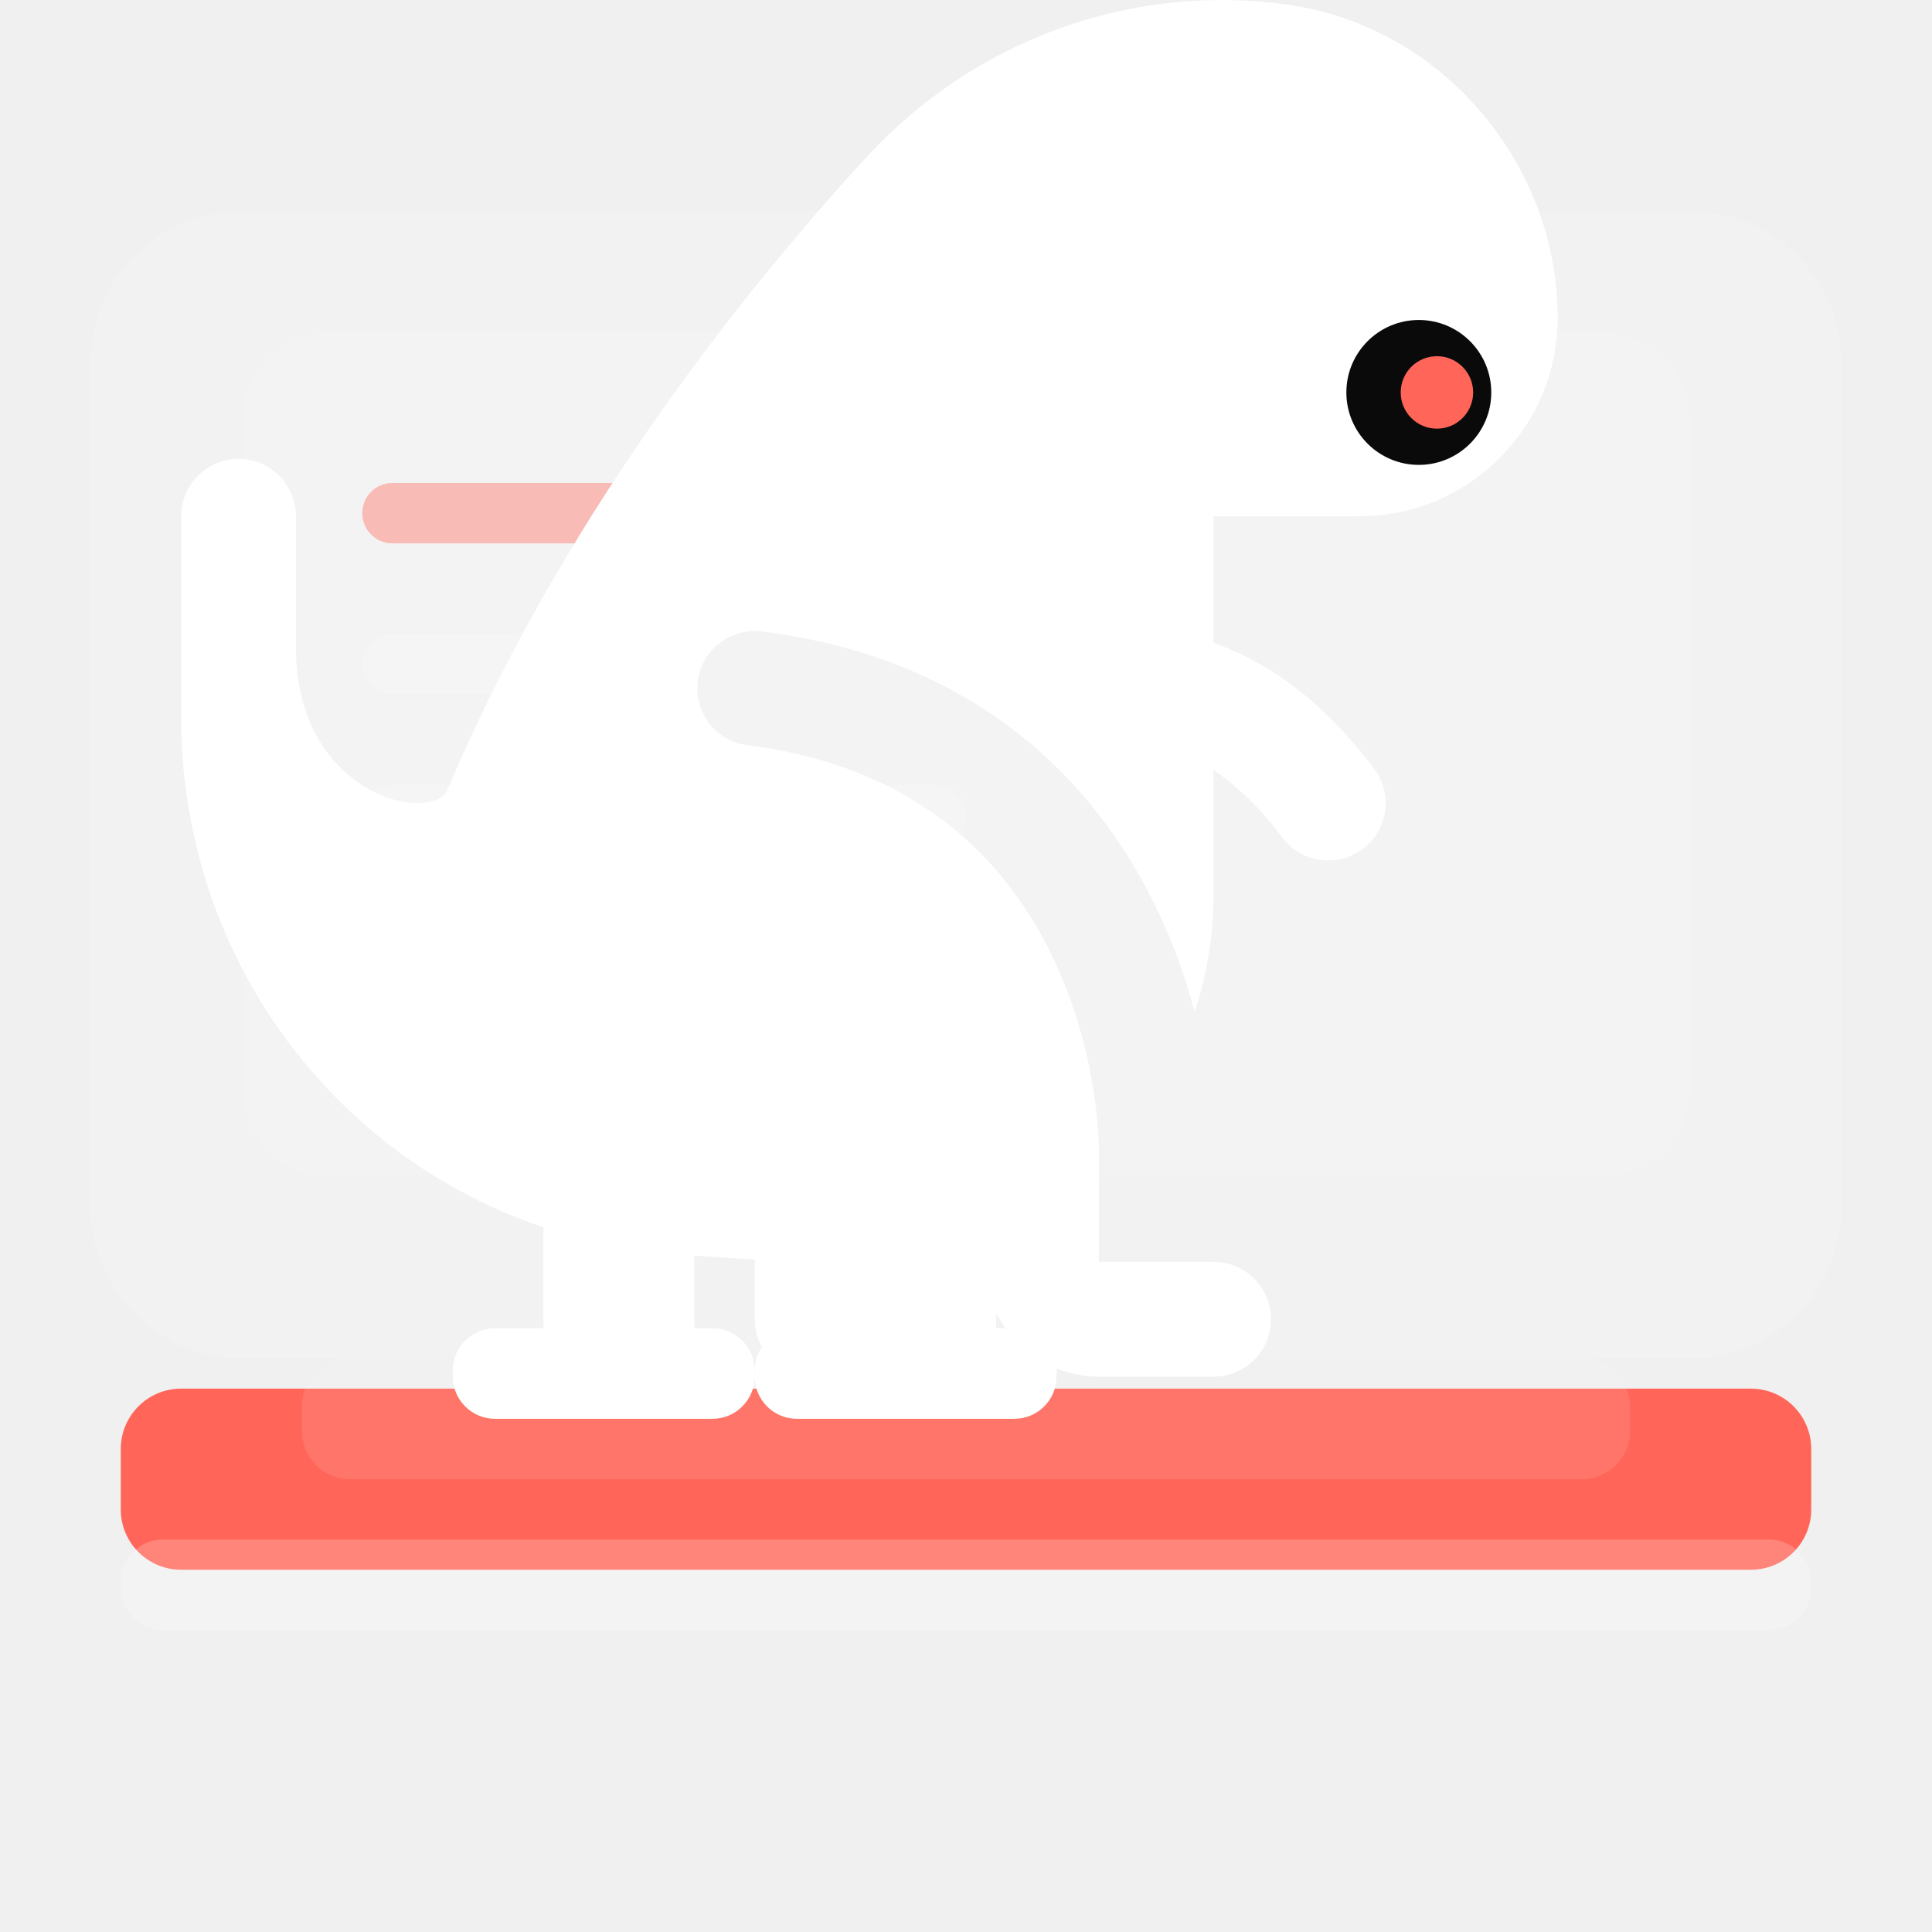
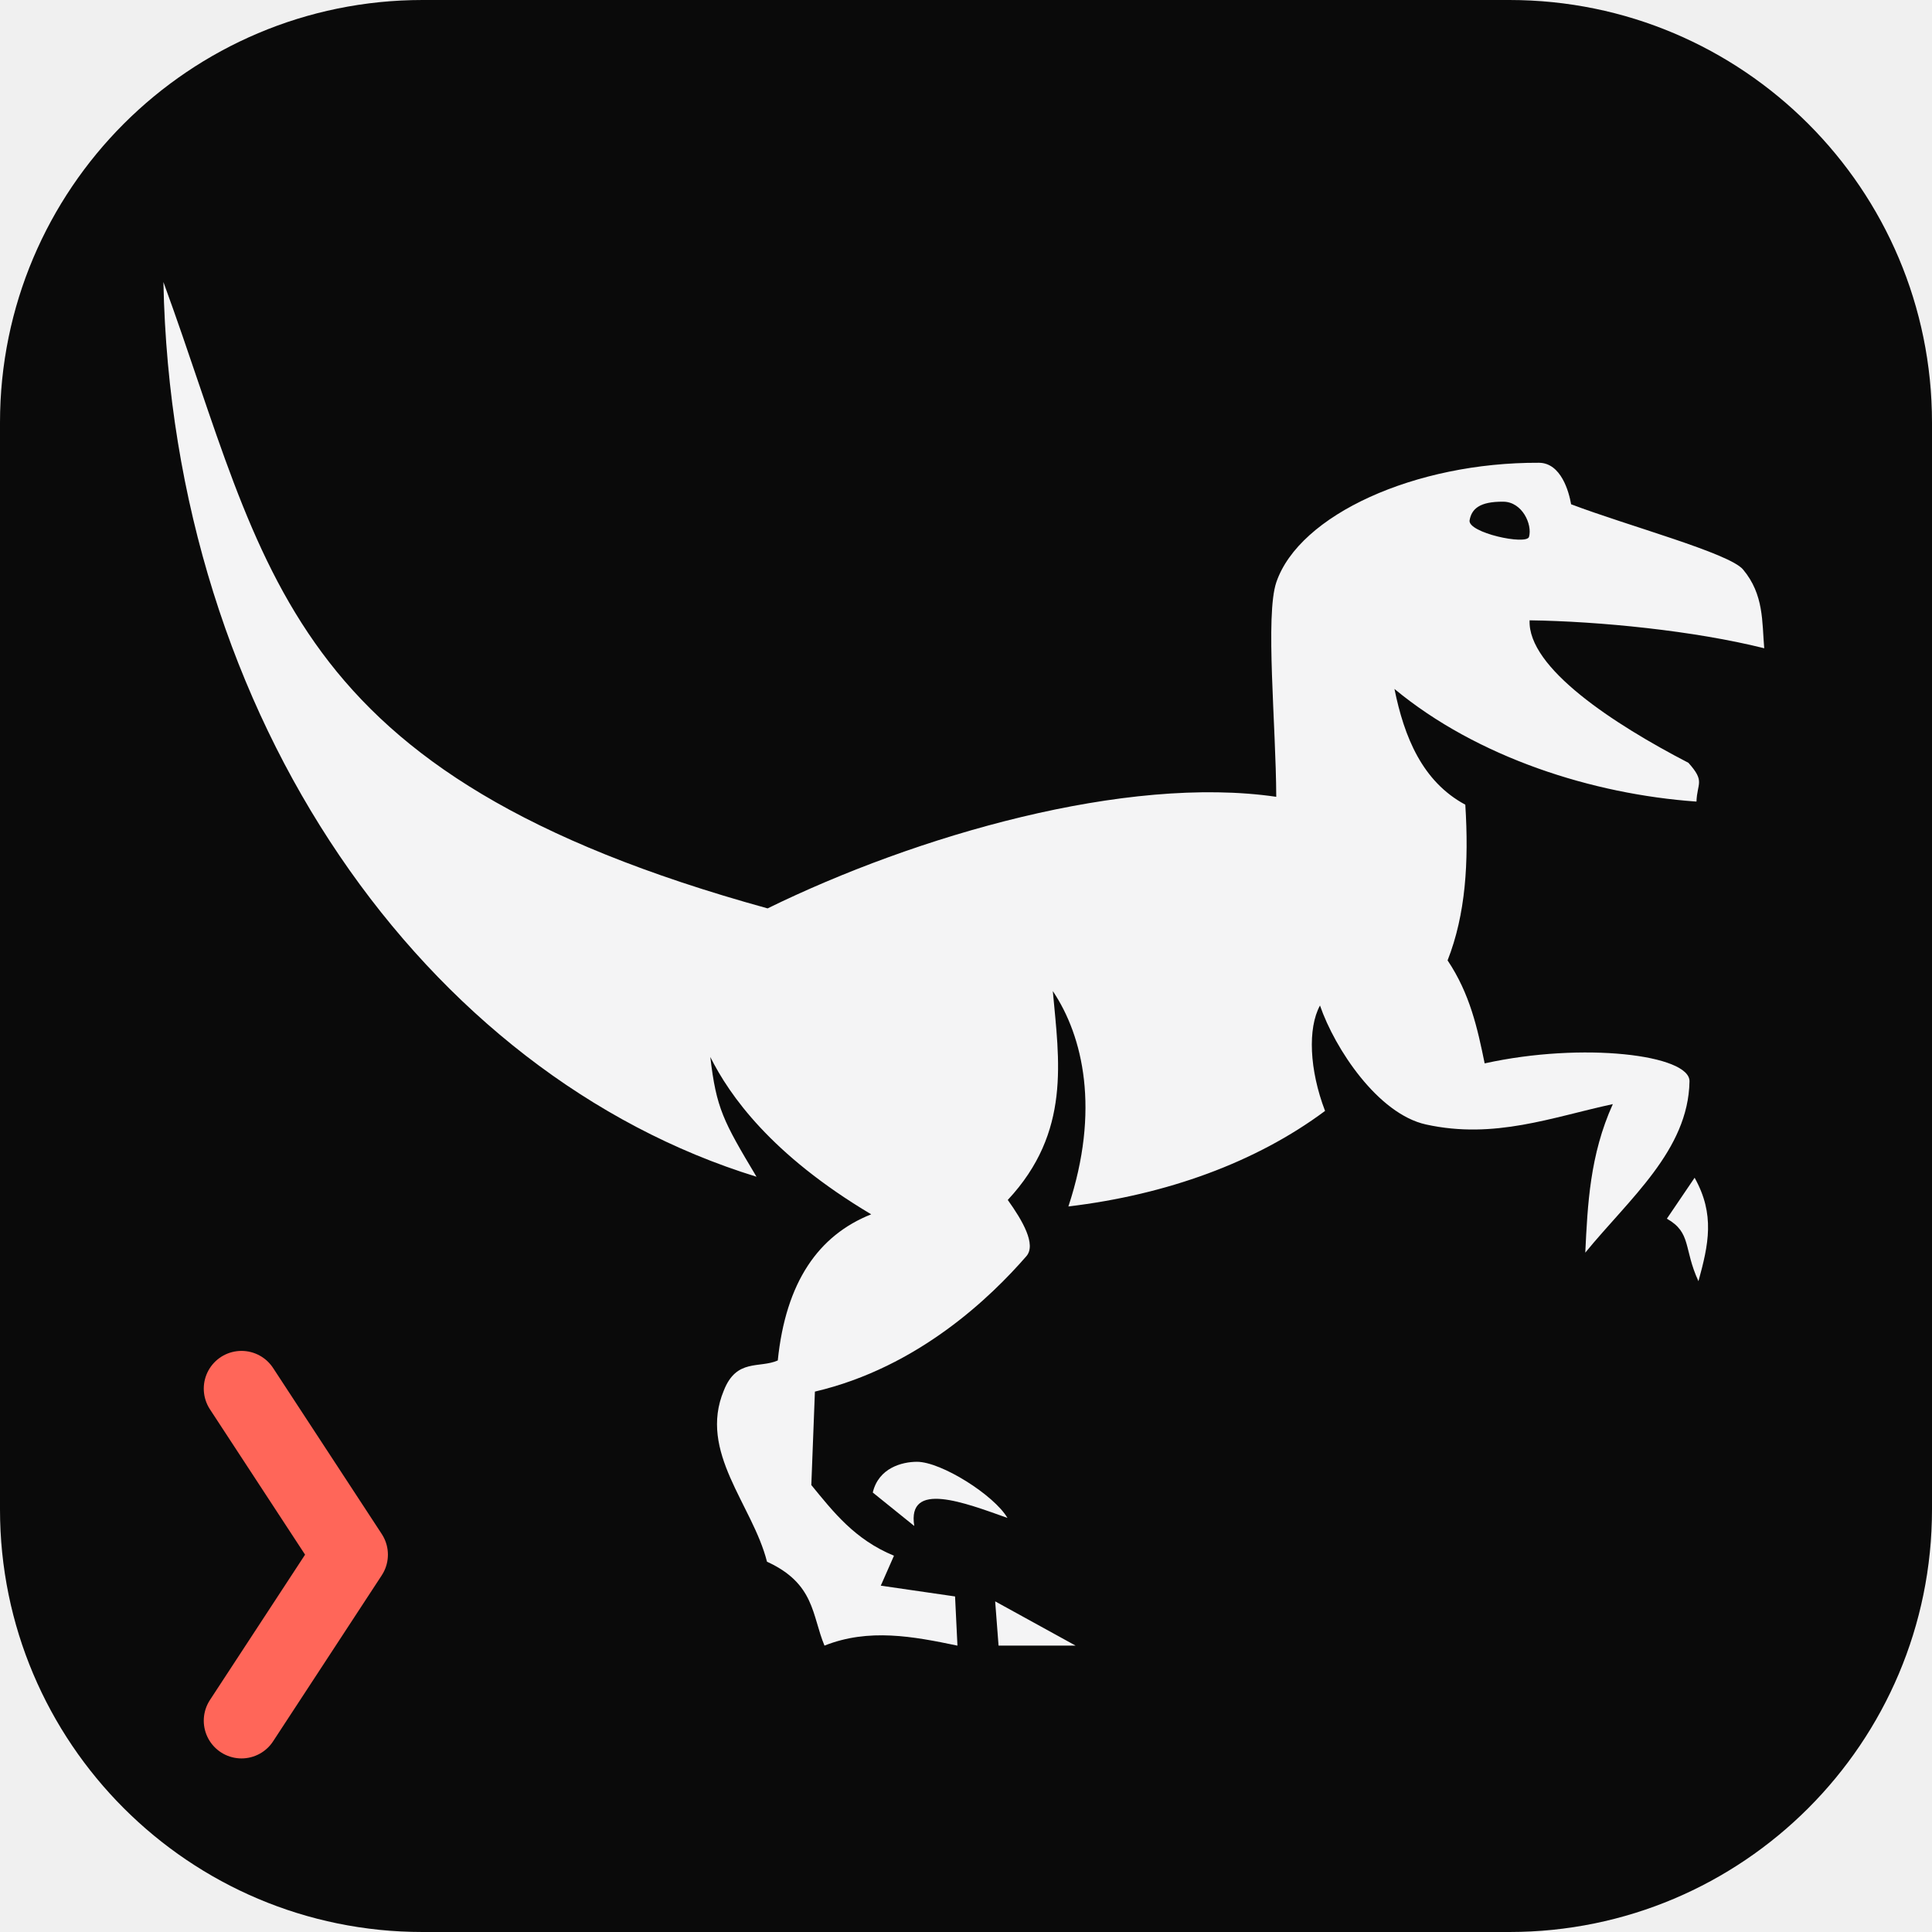
- <svg xmlns="http://www.w3.org/2000/svg" viewBox="0 0 32 32" fill="none">
-   <rect x="2" y="4" width="28" height="18" rx="2" fill="#fff" opacity="0.12" stroke="#fff" stroke-width="1" />
-   <rect x="4" y="5.5" width="24" height="14" rx="1.5" fill="#fff" opacity="0.06" />
-   <rect x="6" y="8" width="8" height="1" rx="0.5" fill="#ff6659" opacity="0.4" />
-   <rect x="6" y="10.5" width="5" height="1" rx="0.5" fill="#fff" opacity="0.2" />
-   <rect x="6" y="13" width="10" height="1" rx="0.5" fill="#fff" opacity="0.15" />
-   <rect x="2" y="23" width="28" height="3" rx="1" fill="#ff6659" />
-   <rect x="2" y="25.5" width="28" height="1.5" rx="0.7" fill="#fff" opacity="0.2" />
-   <rect x="5" y="22.5" width="22" height="2" rx="0.8" fill="#fff" opacity="0.1" />
-   <g transform="translate(3, 0) scale(0.95)">
-     <path d="m20.546,9c1.904,0,3.454-1.55,3.454-3.454,0-2.704-2.02-5.08-4.696-5.463-2.725-.389-5.475.608-7.362,2.664-2.253,2.455-5.349,6.4-7.3,11.024-.096.23-.487.266-.812.199-.679-.138-1.829-.859-1.829-2.691v-2.278c0-.553-.448-1-1-1s-1,.447-1,1v3.51c0,4.826,3.578,8.833,8.324,9.321.543.056,1.104.097,1.676.128v1.041c0,.553.448,1,1,1s1-.447,1-1v-1.003c.694-.042,1.368-.188,2-.444v.447c0,1.103.897,2,2,2h2c.553,0,1-.447,1-1s-.447-1-1-1h-2v-2c-.002-.252-.106-6.254-6.125-7.008-.548-.068-.937-.568-.868-1.116.068-.548.565-.933,1.117-.868,4.73.593,6.814,3.872,7.545,6.63.214-.644.33-1.324.33-2.024v-2.19c.354.236.77.604,1.2,1.177.196.263.496.4.801.4.209,0,.419-.065.599-.2.442-.331.532-.958.2-1.399-1.018-1.358-2.059-1.937-2.8-2.194v-2.207h2.546Z" fill="#fff" />
+ <svg xmlns="http://www.w3.org/2000/svg" viewBox="0 0 64 64" fill="none" role="img" aria-label="Codasaurus">
+   <rect width="64" height="64" rx="14" fill="#0a0a0a" />
+   <path stroke="#ff6659" stroke-width="2.5" stroke-linecap="round" stroke-linejoin="round" fill="none" d="M8 46l3.6 5.5L8 57" />
+   <g transform="translate(3 3) scale(0.113)">
+     <path fill="#f4f4f5" d="M21.357 56.129C23.914 184.67 98.5 288.625 195.225 318.419c-9.76-16.326-11.79-20.065-13.545-35.11c5.57 11.151 17.776 28.634 47.168 46.123c-15.459 6.144-25.038 19.847-27.389 42.843c-5.396 2.38-12.07-.661-15.805 8.78c-7.575 18.099 8.399 33.481 12.643 50.216c14.08 6.437 13.144 15.724 16.855 24.6c12.993-5.169 25.986-2.705 38.979 0l-.701-14.416l-21.774-3.162l3.865-8.777c-11.488-4.736-17.746-12.8-24.23-20.72c.351-9.214.702-18.61 1.053-27.392c30.453-7.134 51.72-27.902 61.98-39.681c2.98-3.422-1.105-10.442-5.443-16.504c18.625-19.95 15.037-40.943 13.205-61.237c8.929 13.296 13.891 34.978 4.568 63.145c28.73-3.42 54.964-12.9 75.242-28.006c-4.611-12.067-5.113-24.247-1.486-30.904c4.372 12.71 17.02 31.785 31.069 34.879c20.108 4.428 37.03-2.155 54.78-5.971c-6.746 14.86-7.405 29.553-8.077 43.545c12.925-15.825 30.205-30.033 30.552-50.217c.134-7.764-31.161-11.645-60.05-5.267c-2.105-10.317-4.329-20.432-10.868-30.194c5.292-13.485 6.256-28.722 5.196-45.642c-12.62-6.784-17.92-19.886-20.77-33.932c24.322 20.149 58.171 30.88 88.535 33.02c.195-5.546 2.602-5.824-2.363-11.37c-21.92-11.355-47.134-27.842-46.555-41.77c20.459.285 48.265 3.052 68.782 8.194c-.673-7.697-.04-15.732-6.21-23.092c-4.021-4.797-33.602-12.747-50.404-19.12c-.627-3.643-2.934-12.138-9.437-12.167c-36.318-.16-70.229 15.264-76.975 35.012c-3.305 9.675-.1 41.943-.027 62.914c-44.004-6.438-105.465 11.322-149.111 32.71C55.353 200.283 52.28 140.525 21.357 56.128zm392.815 64.396c5.525.056 8.536 6.67 7.517 10.3c-.714 2.544-18.077-1.213-17.42-4.858c.59-3.267 2.831-5.512 9.903-5.442m56.062 198.188l-8.136 12c7.284 4.115 4.85 8.81 9.261 18.322c2.964-10.769 4.898-19.553-1.125-30.322M242.24 401.98c-4.287.01-11.218 1.745-12.933 9.008l12.166 9.809c-2.176-13.427 14.83-6.788 27.318-2.36c-3.928-6.695-19.406-16.471-26.55-16.457zm22.947 40.916l.995 12.975h22.595z" />
  </g>
-   <rect x="9" y="18" width="2.5" height="5" rx="1" fill="#fff" />
-   <rect x="14" y="18" width="2.5" height="5" rx="1" fill="#fff" />
-   <rect x="7.5" y="22" width="5" height="1.5" rx="0.7" fill="#fff" />
-   <rect x="12.5" y="22" width="5" height="1.5" rx="0.7" fill="#fff" />
-   <circle cx="23.5" cy="6.5" r="1.2" fill="#0a0a0a" />
-   <circle cx="23.8" cy="6.5" r="0.6" fill="#ff6659" />
</svg>
